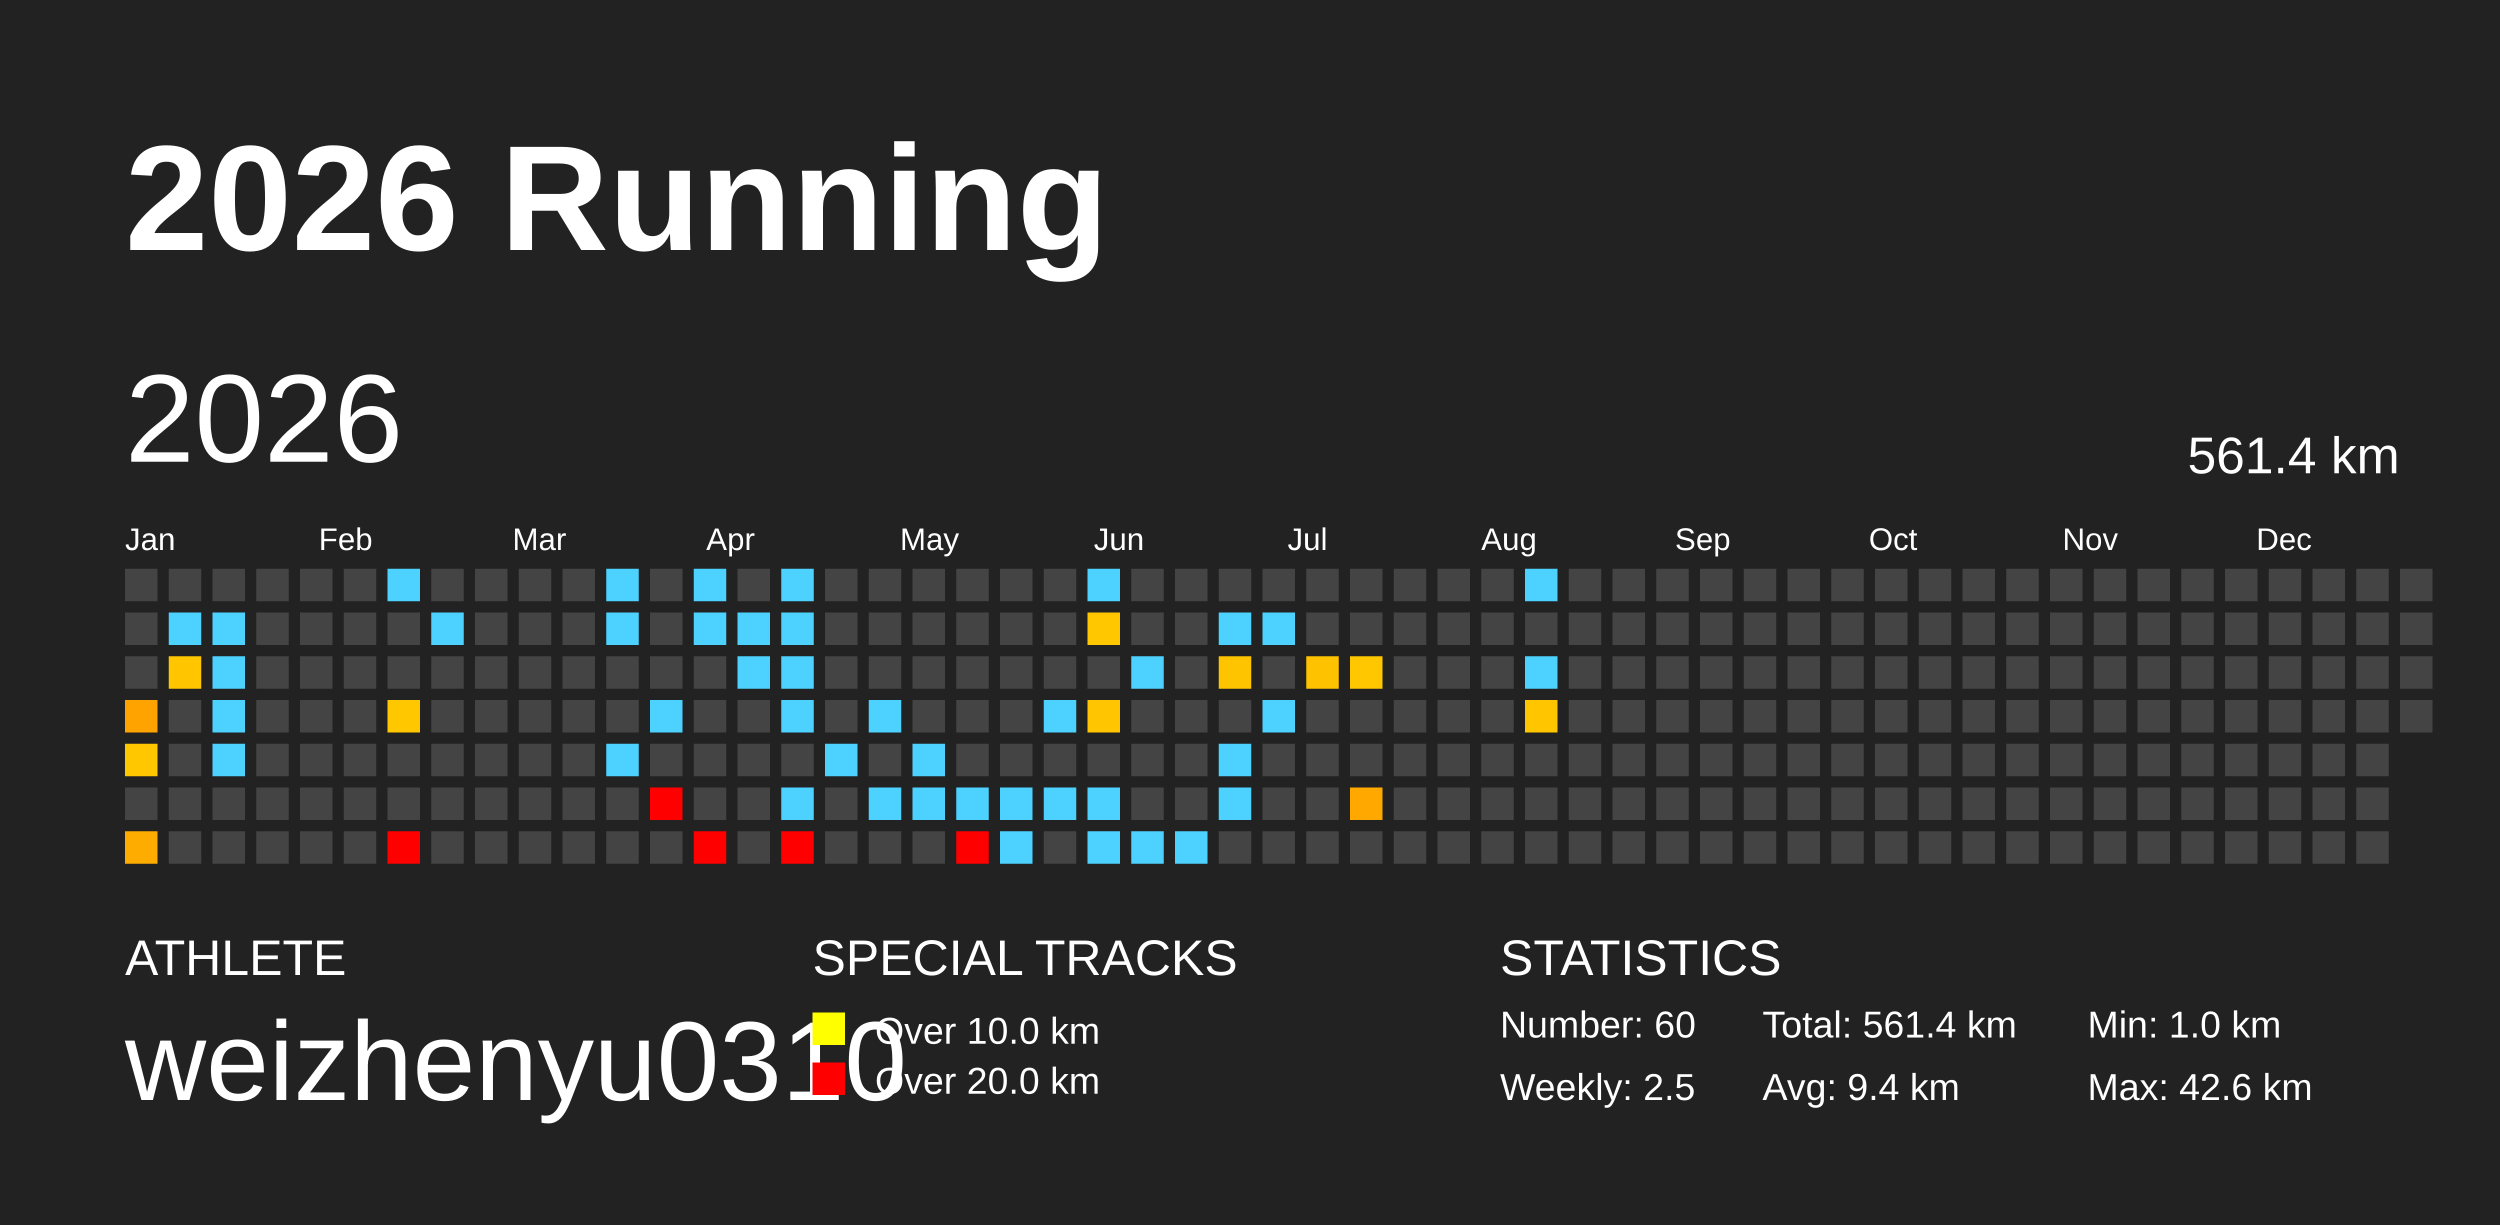
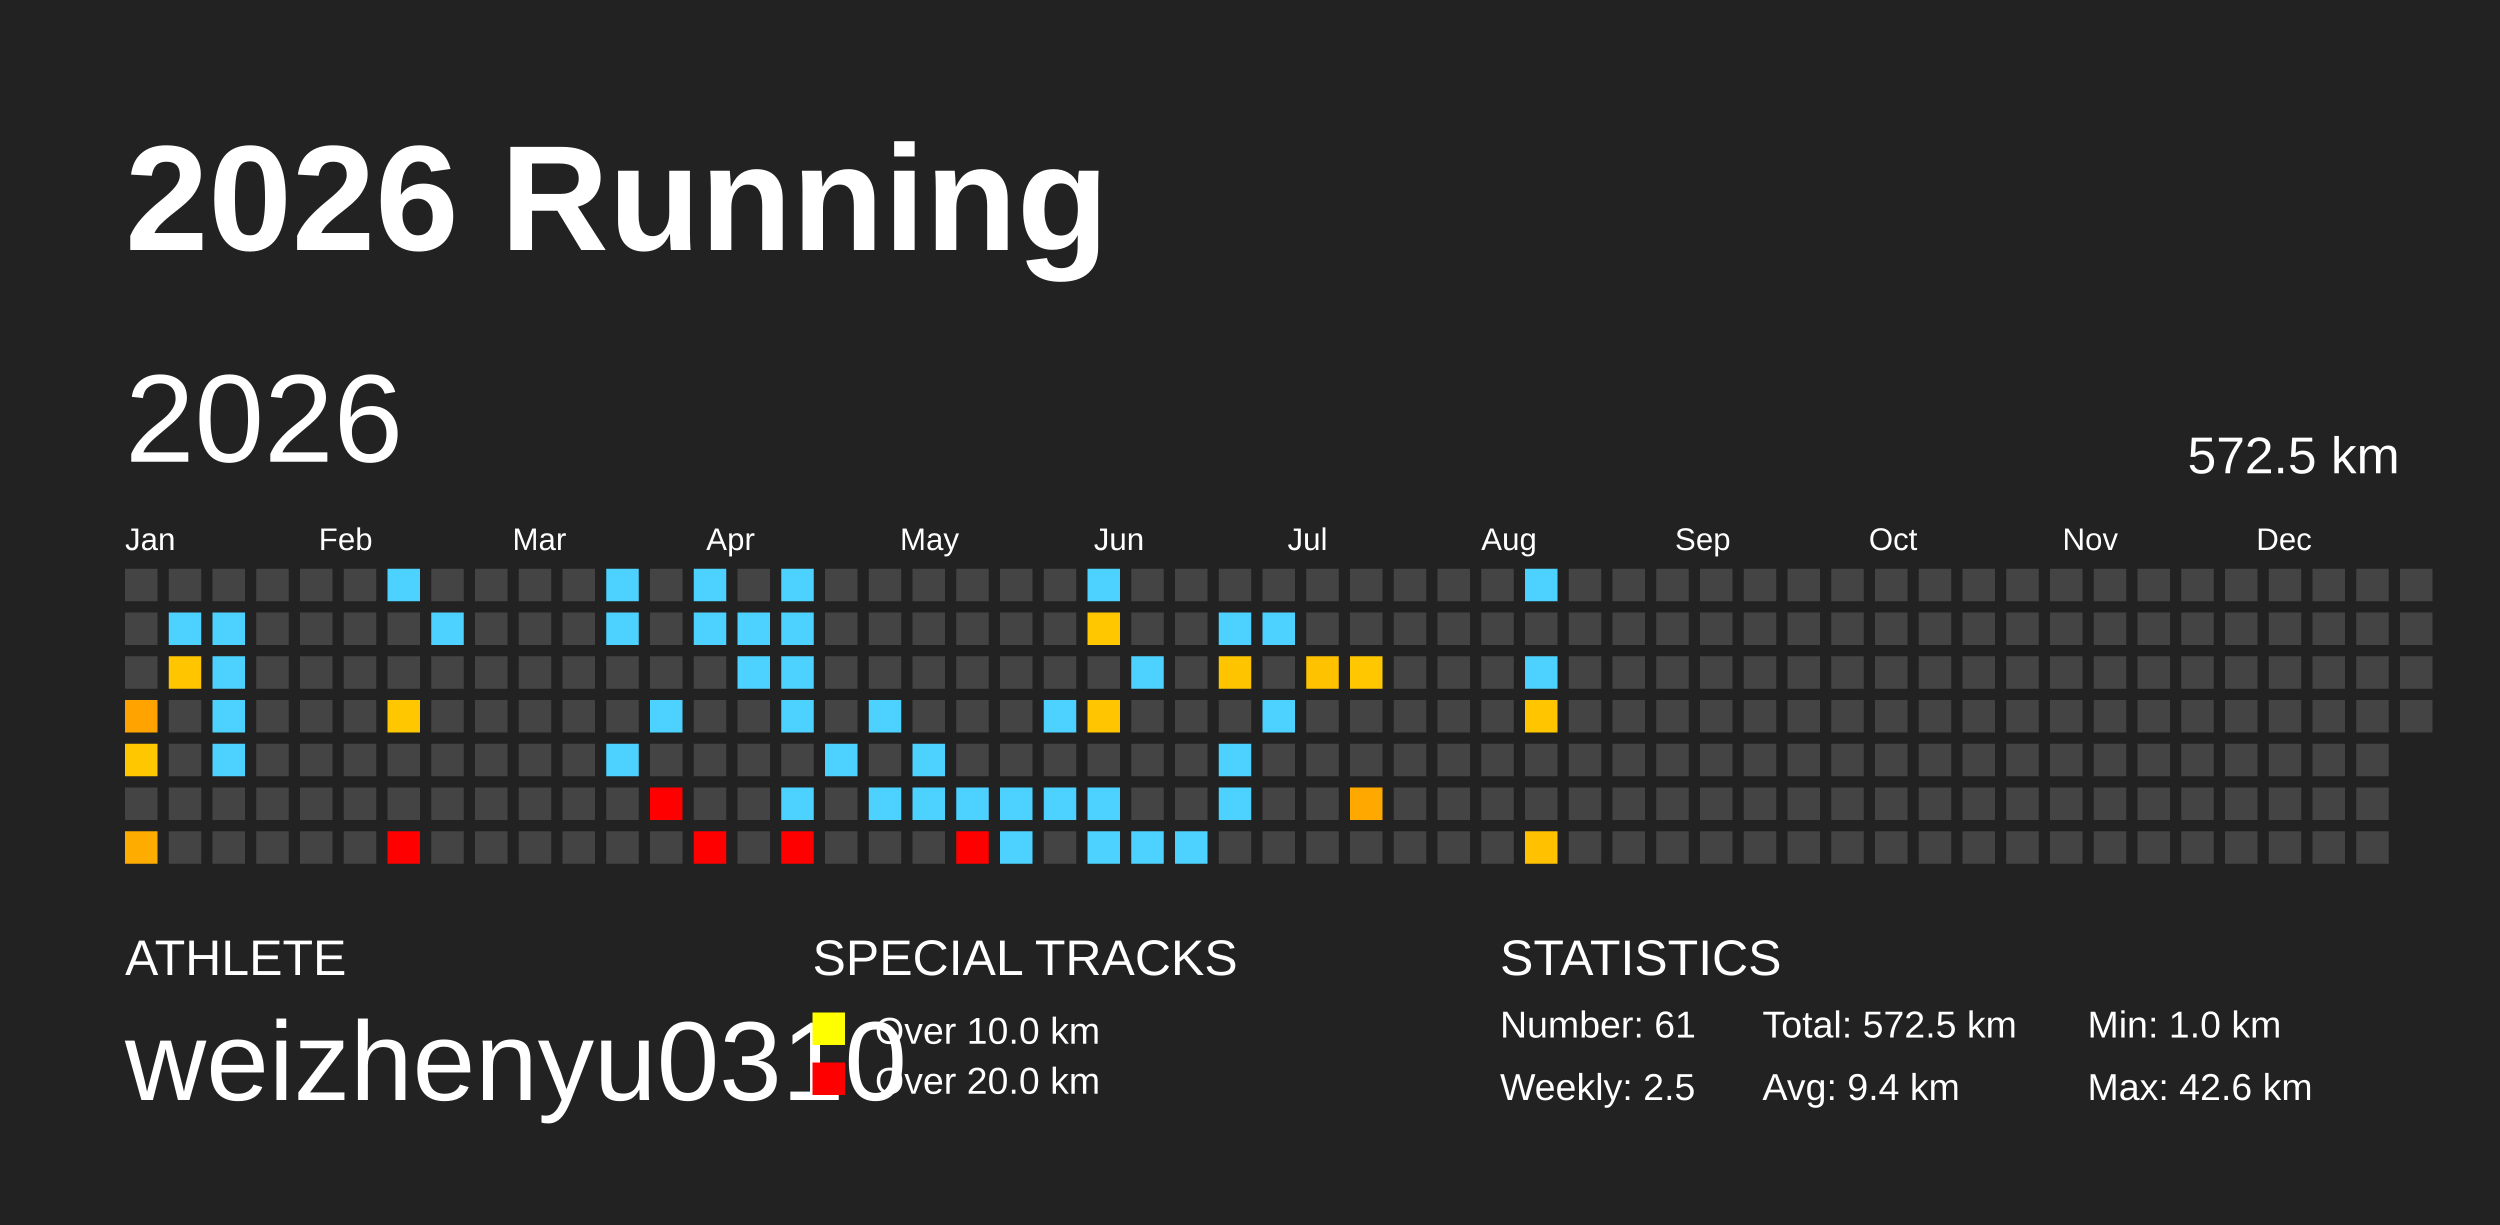
<svg xmlns="http://www.w3.org/2000/svg" baseProfile="full" height="98mm" version="1.1" viewBox="0,0,200,98" width="200mm">
  <defs />
  <rect fill="#222222" height="98" width="200" x="0" y="0" />
  <text fill="#FFFFFF" style="font-size:12px; font-family:Arial; font-weight:bold;" x="10" y="20">2026 Running</text>
  <text fill="#FFFFFF" style="font-size:4px; font-family:Arial" x="10" y="78">ATHLETE</text>
  <text fill="#FFFFFF" style="font-size:9px; font-family:Arial" x="10" y="88">weizhenyu0310</text>
  <text fill="#FFFFFF" style="font-size:4px; font-family:Arial" x="65" y="78">SPECIAL TRACKS</text>
  <rect fill="yellow" height="2.6" width="2.6" x="65" y="81" />
  <text fill="#FFFFFF" style="font-size:3px; font-family:Arial" x="70" y="83.5">Over 10.0 km</text>
  <rect fill="red" height="2.6" width="2.6" x="65" y="85" />
  <text fill="#FFFFFF" style="font-size:3px; font-family:Arial" x="70" y="87.5">Over 20.0 km</text>
  <text fill="#FFFFFF" style="font-size:4px; font-family:Arial" x="120" y="78">STATISTICS</text>
-   <text fill="#FFFFFF" style="font-size:3px; font-family:Arial" x="120" y="83">Number: 60</text>
+   <text fill="#FFFFFF" style="font-size:3px; font-family:Arial" x="120" y="83">Number: 61</text>
  <text fill="#FFFFFF" style="font-size:3px; font-family:Arial" x="120" y="88">Weekly: 2.5</text>
-   <text fill="#FFFFFF" style="font-size:3px; font-family:Arial" x="141" y="83">Total: 561.4 km</text>
+   <text fill="#FFFFFF" style="font-size:3px; font-family:Arial" x="141" y="83">Total: 572.5 km</text>
  <text fill="#FFFFFF" style="font-size:3px; font-family:Arial" x="141" y="88">Avg: 9.4 km</text>
  <text fill="#FFFFFF" style="font-size:3px; font-family:Arial" x="167" y="83">Min: 1.0 km</text>
  <text fill="#FFFFFF" style="font-size:3px; font-family:Arial" x="167" y="88">Max: 42.6 km</text>
  <text dominant-baseline="hanging" fill="#FFFFFF" style="font-size:10.0px; font-family:Arial;" x="10" y="30">2026</text>
-   <text dominant-baseline="hanging" fill="#FFFFFF" style="font-size:4.125px; font-family:Arial;" x="175" y="35">561.4 km</text>
+   <text dominant-baseline="hanging" fill="#FFFFFF" style="font-size:4.125px; font-family:Arial;" x="175" y="35">572.5 km</text>
  <text fill="#FFFFFF" style="font-size:2.5px; font-family:Arial" x="10.0" y="44">Jan</text>
  <text fill="#FFFFFF" style="font-size:2.5px; font-family:Arial" x="25.5" y="44">Feb</text>
  <text fill="#FFFFFF" style="font-size:2.5px; font-family:Arial" x="41.0" y="44">Mar</text>
  <text fill="#FFFFFF" style="font-size:2.5px; font-family:Arial" x="56.5" y="44">Apr</text>
  <text fill="#FFFFFF" style="font-size:2.5px; font-family:Arial" x="72.0" y="44">May</text>
  <text fill="#FFFFFF" style="font-size:2.5px; font-family:Arial" x="87.5" y="44">Jun</text>
  <text fill="#FFFFFF" style="font-size:2.5px; font-family:Arial" x="103.0" y="44">Jul</text>
  <text fill="#FFFFFF" style="font-size:2.5px; font-family:Arial" x="118.5" y="44">Aug</text>
  <text fill="#FFFFFF" style="font-size:2.5px; font-family:Arial" x="134.0" y="44">Sep</text>
  <text fill="#FFFFFF" style="font-size:2.5px; font-family:Arial" x="149.5" y="44">Oct</text>
  <text fill="#FFFFFF" style="font-size:2.5px; font-family:Arial" x="165.0" y="44">Nov</text>
  <text fill="#FFFFFF" style="font-size:2.5px; font-family:Arial" x="180.5" y="44">Dec</text>
  <rect fill="#444444" height="2.6" width="2.6" x="10.0" y="45.5" />
  <rect fill="#444444" height="2.6" width="2.6" x="10.0" y="49.0" />
  <rect fill="#444444" height="2.6" width="2.6" x="10.0" y="52.5" />
  <rect fill="#ffa300" height="2.6" width="2.6" x="10.0" y="56.0" />
  <rect fill="#ffc700" height="2.6" width="2.6" x="10.0" y="59.5" />
  <rect fill="#444444" height="2.6" width="2.6" x="10.0" y="63.0" />
  <rect fill="#ffac00" height="2.6" width="2.6" x="10.0" y="66.5" />
  <rect fill="#444444" height="2.6" width="2.6" x="13.5" y="45.5" />
  <rect fill="#4dd2ff" height="2.6" width="2.6" x="13.5" y="49.0" />
  <rect fill="#ffc600" height="2.6" width="2.6" x="13.5" y="52.5" />
  <rect fill="#444444" height="2.6" width="2.6" x="13.5" y="56.0" />
  <rect fill="#444444" height="2.6" width="2.6" x="13.5" y="59.5" />
  <rect fill="#444444" height="2.6" width="2.6" x="13.5" y="63.0" />
  <rect fill="#444444" height="2.6" width="2.6" x="13.5" y="66.5" />
  <rect fill="#444444" height="2.6" width="2.6" x="17.0" y="45.5" />
  <rect fill="#4dd2ff" height="2.6" width="2.6" x="17.0" y="49.0" />
  <rect fill="#4dd2ff" height="2.6" width="2.6" x="17.0" y="52.5" />
  <rect fill="#4dd2ff" height="2.6" width="2.6" x="17.0" y="56.0" />
  <rect fill="#4dd2ff" height="2.6" width="2.6" x="17.0" y="59.5" />
  <rect fill="#444444" height="2.6" width="2.6" x="17.0" y="63.0" />
  <rect fill="#444444" height="2.6" width="2.6" x="17.0" y="66.5" />
  <rect fill="#444444" height="2.6" width="2.6" x="20.5" y="45.5" />
  <rect fill="#444444" height="2.6" width="2.6" x="20.5" y="49.0" />
  <rect fill="#444444" height="2.6" width="2.6" x="20.5" y="52.5" />
  <rect fill="#444444" height="2.6" width="2.6" x="20.5" y="56.0" />
  <rect fill="#444444" height="2.6" width="2.6" x="20.5" y="59.5" />
  <rect fill="#444444" height="2.6" width="2.6" x="20.5" y="63.0" />
  <rect fill="#444444" height="2.6" width="2.6" x="20.5" y="66.5" />
  <rect fill="#444444" height="2.6" width="2.6" x="24.0" y="45.5" />
  <rect fill="#444444" height="2.6" width="2.6" x="24.0" y="49.0" />
  <rect fill="#444444" height="2.6" width="2.6" x="24.0" y="52.5" />
  <rect fill="#444444" height="2.6" width="2.6" x="24.0" y="56.0" />
  <rect fill="#444444" height="2.6" width="2.6" x="24.0" y="59.5" />
  <rect fill="#444444" height="2.6" width="2.6" x="24.0" y="63.0" />
  <rect fill="#444444" height="2.6" width="2.6" x="24.0" y="66.5" />
  <rect fill="#444444" height="2.6" width="2.6" x="27.5" y="45.5" />
  <rect fill="#444444" height="2.6" width="2.6" x="27.5" y="49.0" />
  <rect fill="#444444" height="2.6" width="2.6" x="27.5" y="52.5" />
  <rect fill="#444444" height="2.6" width="2.6" x="27.5" y="56.0" />
  <rect fill="#444444" height="2.6" width="2.6" x="27.5" y="59.5" />
  <rect fill="#444444" height="2.6" width="2.6" x="27.5" y="63.0" />
  <rect fill="#444444" height="2.6" width="2.6" x="27.5" y="66.5" />
  <rect fill="#4dd2ff" height="2.6" width="2.6" x="31.0" y="45.5" />
  <rect fill="#444444" height="2.6" width="2.6" x="31.0" y="49.0" />
  <rect fill="#444444" height="2.6" width="2.6" x="31.0" y="52.5" />
  <rect fill="#ffc700" height="2.6" width="2.6" x="31.0" y="56.0" />
  <rect fill="#444444" height="2.6" width="2.6" x="31.0" y="59.5" />
  <rect fill="#444444" height="2.6" width="2.6" x="31.0" y="63.0" />
  <rect fill="red" height="2.6" width="2.6" x="31.0" y="66.5" />
  <rect fill="#444444" height="2.6" width="2.6" x="34.5" y="45.5" />
  <rect fill="#4dd2ff" height="2.6" width="2.6" x="34.5" y="49.0" />
  <rect fill="#444444" height="2.6" width="2.6" x="34.5" y="52.5" />
  <rect fill="#444444" height="2.6" width="2.6" x="34.5" y="56.0" />
  <rect fill="#444444" height="2.6" width="2.6" x="34.5" y="59.5" />
  <rect fill="#444444" height="2.6" width="2.6" x="34.5" y="63.0" />
  <rect fill="#444444" height="2.6" width="2.6" x="34.5" y="66.5" />
  <rect fill="#444444" height="2.6" width="2.6" x="38.0" y="45.5" />
  <rect fill="#444444" height="2.6" width="2.6" x="38.0" y="49.0" />
  <rect fill="#444444" height="2.6" width="2.6" x="38.0" y="52.5" />
  <rect fill="#444444" height="2.6" width="2.6" x="38.0" y="56.0" />
  <rect fill="#444444" height="2.6" width="2.6" x="38.0" y="59.5" />
  <rect fill="#444444" height="2.6" width="2.6" x="38.0" y="63.0" />
  <rect fill="#444444" height="2.6" width="2.6" x="38.0" y="66.5" />
  <rect fill="#444444" height="2.6" width="2.6" x="41.5" y="45.5" />
  <rect fill="#444444" height="2.6" width="2.6" x="41.5" y="49.0" />
  <rect fill="#444444" height="2.6" width="2.6" x="41.5" y="52.5" />
  <rect fill="#444444" height="2.6" width="2.6" x="41.5" y="56.0" />
  <rect fill="#444444" height="2.6" width="2.6" x="41.5" y="59.5" />
  <rect fill="#444444" height="2.6" width="2.6" x="41.5" y="63.0" />
  <rect fill="#444444" height="2.6" width="2.6" x="41.5" y="66.5" />
  <rect fill="#444444" height="2.6" width="2.6" x="45.0" y="45.5" />
  <rect fill="#444444" height="2.6" width="2.6" x="45.0" y="49.0" />
  <rect fill="#444444" height="2.6" width="2.6" x="45.0" y="52.5" />
  <rect fill="#444444" height="2.6" width="2.6" x="45.0" y="56.0" />
  <rect fill="#444444" height="2.6" width="2.6" x="45.0" y="59.5" />
  <rect fill="#444444" height="2.6" width="2.6" x="45.0" y="63.0" />
  <rect fill="#444444" height="2.6" width="2.6" x="45.0" y="66.5" />
  <rect fill="#4dd2ff" height="2.6" width="2.6" x="48.5" y="45.5" />
  <rect fill="#4dd2ff" height="2.6" width="2.6" x="48.5" y="49.0" />
  <rect fill="#444444" height="2.6" width="2.6" x="48.5" y="52.5" />
  <rect fill="#444444" height="2.6" width="2.6" x="48.5" y="56.0" />
  <rect fill="#4dd2ff" height="2.6" width="2.6" x="48.5" y="59.5" />
  <rect fill="#444444" height="2.6" width="2.6" x="48.5" y="63.0" />
  <rect fill="#444444" height="2.6" width="2.6" x="48.5" y="66.5" />
  <rect fill="#444444" height="2.6" width="2.6" x="52.0" y="45.5" />
  <rect fill="#444444" height="2.6" width="2.6" x="52.0" y="49.0" />
  <rect fill="#444444" height="2.6" width="2.6" x="52.0" y="52.5" />
  <rect fill="#4dd2ff" height="2.6" width="2.6" x="52.0" y="56.0" />
  <rect fill="#444444" height="2.6" width="2.6" x="52.0" y="59.5" />
  <rect fill="red" height="2.6" width="2.6" x="52.0" y="63.0" />
  <rect fill="#444444" height="2.6" width="2.6" x="52.0" y="66.5" />
  <rect fill="#4dd2ff" height="2.6" width="2.6" x="55.5" y="45.5" />
  <rect fill="#4dd2ff" height="2.6" width="2.6" x="55.5" y="49.0" />
  <rect fill="#444444" height="2.6" width="2.6" x="55.5" y="52.5" />
  <rect fill="#444444" height="2.6" width="2.6" x="55.5" y="56.0" />
  <rect fill="#444444" height="2.6" width="2.6" x="55.5" y="59.5" />
  <rect fill="#444444" height="2.6" width="2.6" x="55.5" y="63.0" />
  <rect fill="red" height="2.6" width="2.6" x="55.5" y="66.5" />
  <rect fill="#444444" height="2.6" width="2.6" x="59.0" y="45.5" />
  <rect fill="#4dd2ff" height="2.6" width="2.6" x="59.0" y="49.0" />
  <rect fill="#4dd2ff" height="2.6" width="2.6" x="59.0" y="52.5" />
  <rect fill="#444444" height="2.6" width="2.6" x="59.0" y="56.0" />
  <rect fill="#444444" height="2.6" width="2.6" x="59.0" y="59.5" />
  <rect fill="#444444" height="2.6" width="2.6" x="59.0" y="63.0" />
  <rect fill="#444444" height="2.6" width="2.6" x="59.0" y="66.5" />
  <rect fill="#4dd2ff" height="2.6" width="2.6" x="62.5" y="45.5" />
  <rect fill="#4dd2ff" height="2.6" width="2.6" x="62.5" y="49.0" />
  <rect fill="#4dd2ff" height="2.6" width="2.6" x="62.5" y="52.5" />
  <rect fill="#4dd2ff" height="2.6" width="2.6" x="62.5" y="56.0" />
  <rect fill="#444444" height="2.6" width="2.6" x="62.5" y="59.5" />
  <rect fill="#4dd2ff" height="2.6" width="2.6" x="62.5" y="63.0" />
  <rect fill="red" height="2.6" width="2.6" x="62.5" y="66.5" />
  <rect fill="#444444" height="2.6" width="2.6" x="66.0" y="45.5" />
  <rect fill="#444444" height="2.6" width="2.6" x="66.0" y="49.0" />
  <rect fill="#444444" height="2.6" width="2.6" x="66.0" y="52.5" />
  <rect fill="#444444" height="2.6" width="2.6" x="66.0" y="56.0" />
  <rect fill="#4dd2ff" height="2.6" width="2.6" x="66.0" y="59.5" />
  <rect fill="#444444" height="2.6" width="2.6" x="66.0" y="63.0" />
  <rect fill="#444444" height="2.6" width="2.6" x="66.0" y="66.5" />
  <rect fill="#444444" height="2.6" width="2.6" x="69.5" y="45.5" />
  <rect fill="#444444" height="2.6" width="2.6" x="69.5" y="49.0" />
  <rect fill="#444444" height="2.6" width="2.6" x="69.5" y="52.5" />
  <rect fill="#4dd2ff" height="2.6" width="2.6" x="69.5" y="56.0" />
  <rect fill="#444444" height="2.6" width="2.6" x="69.5" y="59.5" />
  <rect fill="#4dd2ff" height="2.6" width="2.6" x="69.5" y="63.0" />
  <rect fill="#444444" height="2.6" width="2.6" x="69.5" y="66.5" />
  <rect fill="#444444" height="2.6" width="2.6" x="73.0" y="45.5" />
  <rect fill="#444444" height="2.6" width="2.6" x="73.0" y="49.0" />
  <rect fill="#444444" height="2.6" width="2.6" x="73.0" y="52.5" />
  <rect fill="#444444" height="2.6" width="2.6" x="73.0" y="56.0" />
  <rect fill="#4dd2ff" height="2.6" width="2.6" x="73.0" y="59.5" />
  <rect fill="#4dd2ff" height="2.6" width="2.6" x="73.0" y="63.0" />
  <rect fill="#444444" height="2.6" width="2.6" x="73.0" y="66.5" />
  <rect fill="#444444" height="2.6" width="2.6" x="76.5" y="45.5" />
  <rect fill="#444444" height="2.6" width="2.6" x="76.5" y="49.0" />
  <rect fill="#444444" height="2.6" width="2.6" x="76.5" y="52.5" />
  <rect fill="#444444" height="2.6" width="2.6" x="76.5" y="56.0" />
  <rect fill="#444444" height="2.6" width="2.6" x="76.5" y="59.5" />
  <rect fill="#4dd2ff" height="2.6" width="2.6" x="76.5" y="63.0" />
  <rect fill="red" height="2.6" width="2.6" x="76.5" y="66.5" />
  <rect fill="#444444" height="2.6" width="2.6" x="80.0" y="45.5" />
  <rect fill="#444444" height="2.6" width="2.6" x="80.0" y="49.0" />
  <rect fill="#444444" height="2.6" width="2.6" x="80.0" y="52.5" />
  <rect fill="#444444" height="2.6" width="2.6" x="80.0" y="56.0" />
  <rect fill="#444444" height="2.6" width="2.6" x="80.0" y="59.5" />
  <rect fill="#4dd2ff" height="2.6" width="2.6" x="80.0" y="63.0" />
  <rect fill="#4dd2ff" height="2.6" width="2.6" x="80.0" y="66.5" />
  <rect fill="#444444" height="2.6" width="2.6" x="83.5" y="45.5" />
  <rect fill="#444444" height="2.6" width="2.6" x="83.5" y="49.0" />
  <rect fill="#444444" height="2.6" width="2.6" x="83.5" y="52.5" />
  <rect fill="#4dd2ff" height="2.6" width="2.6" x="83.5" y="56.0" />
  <rect fill="#444444" height="2.6" width="2.6" x="83.5" y="59.5" />
  <rect fill="#4dd2ff" height="2.6" width="2.6" x="83.5" y="63.0" />
  <rect fill="#444444" height="2.6" width="2.6" x="83.5" y="66.5" />
  <rect fill="#4dd2ff" height="2.6" width="2.6" x="87.0" y="45.5" />
  <rect fill="#ffc700" height="2.6" width="2.6" x="87.0" y="49.0" />
  <rect fill="#444444" height="2.6" width="2.6" x="87.0" y="52.5" />
  <rect fill="#ffc500" height="2.6" width="2.6" x="87.0" y="56.0" />
  <rect fill="#444444" height="2.6" width="2.6" x="87.0" y="59.5" />
  <rect fill="#4dd2ff" height="2.6" width="2.6" x="87.0" y="63.0" />
  <rect fill="#4dd2ff" height="2.6" width="2.6" x="87.0" y="66.5" />
  <rect fill="#444444" height="2.6" width="2.6" x="90.5" y="45.5" />
  <rect fill="#444444" height="2.6" width="2.6" x="90.5" y="49.0" />
  <rect fill="#4dd2ff" height="2.6" width="2.6" x="90.5" y="52.5" />
  <rect fill="#444444" height="2.6" width="2.6" x="90.5" y="56.0" />
  <rect fill="#444444" height="2.6" width="2.6" x="90.5" y="59.5" />
  <rect fill="#444444" height="2.6" width="2.6" x="90.5" y="63.0" />
  <rect fill="#4dd2ff" height="2.6" width="2.6" x="90.5" y="66.5" />
  <rect fill="#444444" height="2.6" width="2.6" x="94.0" y="45.5" />
  <rect fill="#444444" height="2.6" width="2.6" x="94.0" y="49.0" />
  <rect fill="#444444" height="2.6" width="2.6" x="94.0" y="52.5" />
  <rect fill="#444444" height="2.6" width="2.6" x="94.0" y="56.0" />
  <rect fill="#444444" height="2.6" width="2.6" x="94.0" y="59.5" />
  <rect fill="#444444" height="2.6" width="2.6" x="94.0" y="63.0" />
  <rect fill="#4dd2ff" height="2.6" width="2.6" x="94.0" y="66.5" />
  <rect fill="#444444" height="2.6" width="2.6" x="97.5" y="45.5" />
  <rect fill="#4dd2ff" height="2.6" width="2.6" x="97.5" y="49.0" />
  <rect fill="#ffc400" height="2.6" width="2.6" x="97.5" y="52.5" />
  <rect fill="#444444" height="2.6" width="2.6" x="97.5" y="56.0" />
  <rect fill="#4dd2ff" height="2.6" width="2.6" x="97.5" y="59.5" />
  <rect fill="#4dd2ff" height="2.6" width="2.6" x="97.5" y="63.0" />
  <rect fill="#444444" height="2.6" width="2.6" x="97.5" y="66.5" />
  <rect fill="#444444" height="2.6" width="2.6" x="101.0" y="45.5" />
  <rect fill="#4dd2ff" height="2.6" width="2.6" x="101.0" y="49.0" />
  <rect fill="#444444" height="2.6" width="2.6" x="101.0" y="52.5" />
  <rect fill="#4dd2ff" height="2.6" width="2.6" x="101.0" y="56.0" />
  <rect fill="#444444" height="2.6" width="2.6" x="101.0" y="59.5" />
  <rect fill="#444444" height="2.6" width="2.6" x="101.0" y="63.0" />
  <rect fill="#444444" height="2.6" width="2.6" x="101.0" y="66.5" />
  <rect fill="#444444" height="2.6" width="2.6" x="104.5" y="45.5" />
  <rect fill="#444444" height="2.6" width="2.6" x="104.5" y="49.0" />
  <rect fill="#ffc200" height="2.6" width="2.6" x="104.5" y="52.5" />
  <rect fill="#444444" height="2.6" width="2.6" x="104.5" y="56.0" />
  <rect fill="#444444" height="2.6" width="2.6" x="104.5" y="59.5" />
  <rect fill="#444444" height="2.6" width="2.6" x="104.5" y="63.0" />
  <rect fill="#444444" height="2.6" width="2.6" x="104.5" y="66.5" />
  <rect fill="#444444" height="2.6" width="2.6" x="108.0" y="45.5" />
  <rect fill="#444444" height="2.6" width="2.6" x="108.0" y="49.0" />
  <rect fill="#ffc700" height="2.6" width="2.6" x="108.0" y="52.5" />
  <rect fill="#444444" height="2.6" width="2.6" x="108.0" y="56.0" />
  <rect fill="#444444" height="2.6" width="2.6" x="108.0" y="59.5" />
  <rect fill="#ffa900" height="2.6" width="2.6" x="108.0" y="63.0" />
  <rect fill="#444444" height="2.6" width="2.6" x="108.0" y="66.5" />
  <rect fill="#444444" height="2.6" width="2.6" x="111.5" y="45.5" />
  <rect fill="#444444" height="2.6" width="2.6" x="111.5" y="49.0" />
  <rect fill="#444444" height="2.6" width="2.6" x="111.5" y="52.5" />
  <rect fill="#444444" height="2.6" width="2.6" x="111.5" y="56.0" />
  <rect fill="#444444" height="2.6" width="2.6" x="111.5" y="59.5" />
  <rect fill="#444444" height="2.6" width="2.6" x="111.5" y="63.0" />
  <rect fill="#444444" height="2.6" width="2.6" x="111.5" y="66.5" />
  <rect fill="#444444" height="2.6" width="2.6" x="115.0" y="45.5" />
  <rect fill="#444444" height="2.6" width="2.6" x="115.0" y="49.0" />
  <rect fill="#444444" height="2.6" width="2.6" x="115.0" y="52.5" />
  <rect fill="#444444" height="2.6" width="2.6" x="115.0" y="56.0" />
  <rect fill="#444444" height="2.6" width="2.6" x="115.0" y="59.5" />
  <rect fill="#444444" height="2.6" width="2.6" x="115.0" y="63.0" />
  <rect fill="#444444" height="2.6" width="2.6" x="115.0" y="66.5" />
  <rect fill="#444444" height="2.6" width="2.6" x="118.5" y="45.5" />
  <rect fill="#444444" height="2.6" width="2.6" x="118.5" y="49.0" />
  <rect fill="#444444" height="2.6" width="2.6" x="118.5" y="52.5" />
  <rect fill="#444444" height="2.6" width="2.6" x="118.5" y="56.0" />
  <rect fill="#444444" height="2.6" width="2.6" x="118.5" y="59.5" />
  <rect fill="#444444" height="2.6" width="2.6" x="118.5" y="63.0" />
  <rect fill="#444444" height="2.6" width="2.6" x="118.5" y="66.5" />
  <rect fill="#4dd2ff" height="2.6" width="2.6" x="122.0" y="45.5" />
  <rect fill="#444444" height="2.6" width="2.6" x="122.0" y="49.0" />
  <rect fill="#4dd2ff" height="2.6" width="2.6" x="122.0" y="52.5" />
  <rect fill="#ffc600" height="2.6" width="2.6" x="122.0" y="56.0" />
  <rect fill="#444444" height="2.6" width="2.6" x="122.0" y="59.5" />
  <rect fill="#444444" height="2.6" width="2.6" x="122.0" y="63.0" />
-   <rect fill="#444444" height="2.6" width="2.6" x="122.0" y="66.5" />
+   <rect fill="#ffc100" height="2.6" width="2.6" x="122.0" y="66.5" />
  <rect fill="#444444" height="2.6" width="2.6" x="125.5" y="45.5" />
  <rect fill="#444444" height="2.6" width="2.6" x="125.5" y="49.0" />
  <rect fill="#444444" height="2.6" width="2.6" x="125.5" y="52.5" />
  <rect fill="#444444" height="2.6" width="2.6" x="125.5" y="56.0" />
  <rect fill="#444444" height="2.6" width="2.6" x="125.5" y="59.5" />
  <rect fill="#444444" height="2.6" width="2.6" x="125.5" y="63.0" />
  <rect fill="#444444" height="2.6" width="2.6" x="125.5" y="66.5" />
  <rect fill="#444444" height="2.6" width="2.6" x="129.0" y="45.5" />
  <rect fill="#444444" height="2.6" width="2.6" x="129.0" y="49.0" />
  <rect fill="#444444" height="2.6" width="2.6" x="129.0" y="52.5" />
  <rect fill="#444444" height="2.6" width="2.6" x="129.0" y="56.0" />
  <rect fill="#444444" height="2.6" width="2.6" x="129.0" y="59.5" />
  <rect fill="#444444" height="2.6" width="2.6" x="129.0" y="63.0" />
  <rect fill="#444444" height="2.6" width="2.6" x="129.0" y="66.5" />
  <rect fill="#444444" height="2.6" width="2.6" x="132.5" y="45.5" />
  <rect fill="#444444" height="2.6" width="2.6" x="132.5" y="49.0" />
  <rect fill="#444444" height="2.6" width="2.6" x="132.5" y="52.5" />
  <rect fill="#444444" height="2.6" width="2.6" x="132.5" y="56.0" />
  <rect fill="#444444" height="2.6" width="2.6" x="132.5" y="59.5" />
  <rect fill="#444444" height="2.6" width="2.6" x="132.5" y="63.0" />
  <rect fill="#444444" height="2.6" width="2.6" x="132.5" y="66.5" />
  <rect fill="#444444" height="2.6" width="2.6" x="136.0" y="45.5" />
  <rect fill="#444444" height="2.6" width="2.6" x="136.0" y="49.0" />
  <rect fill="#444444" height="2.6" width="2.6" x="136.0" y="52.5" />
  <rect fill="#444444" height="2.6" width="2.6" x="136.0" y="56.0" />
  <rect fill="#444444" height="2.6" width="2.6" x="136.0" y="59.5" />
  <rect fill="#444444" height="2.6" width="2.6" x="136.0" y="63.0" />
  <rect fill="#444444" height="2.6" width="2.6" x="136.0" y="66.5" />
  <rect fill="#444444" height="2.6" width="2.6" x="139.5" y="45.5" />
  <rect fill="#444444" height="2.6" width="2.6" x="139.5" y="49.0" />
  <rect fill="#444444" height="2.6" width="2.6" x="139.5" y="52.5" />
  <rect fill="#444444" height="2.6" width="2.6" x="139.5" y="56.0" />
  <rect fill="#444444" height="2.6" width="2.6" x="139.5" y="59.5" />
  <rect fill="#444444" height="2.6" width="2.6" x="139.5" y="63.0" />
  <rect fill="#444444" height="2.6" width="2.6" x="139.5" y="66.5" />
  <rect fill="#444444" height="2.6" width="2.6" x="143.0" y="45.5" />
  <rect fill="#444444" height="2.6" width="2.6" x="143.0" y="49.0" />
  <rect fill="#444444" height="2.6" width="2.6" x="143.0" y="52.5" />
  <rect fill="#444444" height="2.6" width="2.6" x="143.0" y="56.0" />
  <rect fill="#444444" height="2.6" width="2.6" x="143.0" y="59.5" />
  <rect fill="#444444" height="2.6" width="2.6" x="143.0" y="63.0" />
  <rect fill="#444444" height="2.6" width="2.6" x="143.0" y="66.5" />
  <rect fill="#444444" height="2.6" width="2.6" x="146.5" y="45.5" />
  <rect fill="#444444" height="2.6" width="2.6" x="146.5" y="49.0" />
  <rect fill="#444444" height="2.6" width="2.6" x="146.5" y="52.5" />
  <rect fill="#444444" height="2.6" width="2.6" x="146.5" y="56.0" />
  <rect fill="#444444" height="2.6" width="2.6" x="146.5" y="59.5" />
  <rect fill="#444444" height="2.6" width="2.6" x="146.5" y="63.0" />
  <rect fill="#444444" height="2.6" width="2.6" x="146.5" y="66.5" />
  <rect fill="#444444" height="2.6" width="2.6" x="150.0" y="45.5" />
  <rect fill="#444444" height="2.6" width="2.6" x="150.0" y="49.0" />
  <rect fill="#444444" height="2.6" width="2.6" x="150.0" y="52.5" />
  <rect fill="#444444" height="2.6" width="2.6" x="150.0" y="56.0" />
  <rect fill="#444444" height="2.6" width="2.6" x="150.0" y="59.5" />
  <rect fill="#444444" height="2.6" width="2.6" x="150.0" y="63.0" />
  <rect fill="#444444" height="2.6" width="2.6" x="150.0" y="66.5" />
  <rect fill="#444444" height="2.6" width="2.6" x="153.5" y="45.5" />
  <rect fill="#444444" height="2.6" width="2.6" x="153.5" y="49.0" />
  <rect fill="#444444" height="2.6" width="2.6" x="153.5" y="52.5" />
  <rect fill="#444444" height="2.6" width="2.6" x="153.5" y="56.0" />
  <rect fill="#444444" height="2.6" width="2.6" x="153.5" y="59.5" />
  <rect fill="#444444" height="2.6" width="2.6" x="153.5" y="63.0" />
  <rect fill="#444444" height="2.6" width="2.6" x="153.5" y="66.5" />
  <rect fill="#444444" height="2.6" width="2.6" x="157.0" y="45.5" />
  <rect fill="#444444" height="2.6" width="2.6" x="157.0" y="49.0" />
  <rect fill="#444444" height="2.6" width="2.6" x="157.0" y="52.5" />
  <rect fill="#444444" height="2.6" width="2.6" x="157.0" y="56.0" />
  <rect fill="#444444" height="2.6" width="2.6" x="157.0" y="59.5" />
  <rect fill="#444444" height="2.6" width="2.6" x="157.0" y="63.0" />
  <rect fill="#444444" height="2.6" width="2.6" x="157.0" y="66.5" />
  <rect fill="#444444" height="2.6" width="2.6" x="160.5" y="45.5" />
  <rect fill="#444444" height="2.6" width="2.6" x="160.5" y="49.0" />
  <rect fill="#444444" height="2.6" width="2.6" x="160.5" y="52.5" />
  <rect fill="#444444" height="2.6" width="2.6" x="160.5" y="56.0" />
  <rect fill="#444444" height="2.6" width="2.6" x="160.5" y="59.5" />
  <rect fill="#444444" height="2.6" width="2.6" x="160.5" y="63.0" />
  <rect fill="#444444" height="2.6" width="2.6" x="160.5" y="66.5" />
  <rect fill="#444444" height="2.6" width="2.6" x="164.0" y="45.5" />
  <rect fill="#444444" height="2.6" width="2.6" x="164.0" y="49.0" />
  <rect fill="#444444" height="2.6" width="2.6" x="164.0" y="52.5" />
  <rect fill="#444444" height="2.6" width="2.6" x="164.0" y="56.0" />
  <rect fill="#444444" height="2.6" width="2.6" x="164.0" y="59.5" />
  <rect fill="#444444" height="2.6" width="2.6" x="164.0" y="63.0" />
  <rect fill="#444444" height="2.6" width="2.6" x="164.0" y="66.5" />
  <rect fill="#444444" height="2.6" width="2.6" x="167.5" y="45.5" />
  <rect fill="#444444" height="2.6" width="2.6" x="167.5" y="49.0" />
  <rect fill="#444444" height="2.6" width="2.6" x="167.5" y="52.5" />
  <rect fill="#444444" height="2.6" width="2.6" x="167.5" y="56.0" />
  <rect fill="#444444" height="2.6" width="2.6" x="167.5" y="59.5" />
  <rect fill="#444444" height="2.6" width="2.6" x="167.5" y="63.0" />
  <rect fill="#444444" height="2.6" width="2.6" x="167.5" y="66.5" />
  <rect fill="#444444" height="2.6" width="2.6" x="171.0" y="45.5" />
  <rect fill="#444444" height="2.6" width="2.6" x="171.0" y="49.0" />
  <rect fill="#444444" height="2.6" width="2.6" x="171.0" y="52.5" />
  <rect fill="#444444" height="2.6" width="2.6" x="171.0" y="56.0" />
  <rect fill="#444444" height="2.6" width="2.6" x="171.0" y="59.5" />
  <rect fill="#444444" height="2.6" width="2.6" x="171.0" y="63.0" />
  <rect fill="#444444" height="2.6" width="2.6" x="171.0" y="66.5" />
  <rect fill="#444444" height="2.6" width="2.6" x="174.5" y="45.5" />
  <rect fill="#444444" height="2.6" width="2.6" x="174.5" y="49.0" />
  <rect fill="#444444" height="2.6" width="2.6" x="174.5" y="52.5" />
  <rect fill="#444444" height="2.6" width="2.6" x="174.5" y="56.0" />
  <rect fill="#444444" height="2.6" width="2.6" x="174.5" y="59.5" />
  <rect fill="#444444" height="2.6" width="2.6" x="174.5" y="63.0" />
  <rect fill="#444444" height="2.6" width="2.6" x="174.5" y="66.5" />
  <rect fill="#444444" height="2.6" width="2.6" x="178.0" y="45.5" />
  <rect fill="#444444" height="2.6" width="2.6" x="178.0" y="49.0" />
  <rect fill="#444444" height="2.6" width="2.6" x="178.0" y="52.5" />
  <rect fill="#444444" height="2.6" width="2.6" x="178.0" y="56.0" />
  <rect fill="#444444" height="2.6" width="2.6" x="178.0" y="59.5" />
  <rect fill="#444444" height="2.6" width="2.6" x="178.0" y="63.0" />
  <rect fill="#444444" height="2.6" width="2.6" x="178.0" y="66.5" />
  <rect fill="#444444" height="2.6" width="2.6" x="181.5" y="45.5" />
  <rect fill="#444444" height="2.6" width="2.6" x="181.5" y="49.0" />
  <rect fill="#444444" height="2.6" width="2.6" x="181.5" y="52.5" />
  <rect fill="#444444" height="2.6" width="2.6" x="181.5" y="56.0" />
  <rect fill="#444444" height="2.6" width="2.6" x="181.5" y="59.5" />
  <rect fill="#444444" height="2.6" width="2.6" x="181.5" y="63.0" />
  <rect fill="#444444" height="2.6" width="2.6" x="181.5" y="66.5" />
  <rect fill="#444444" height="2.6" width="2.6" x="185.0" y="45.5" />
  <rect fill="#444444" height="2.6" width="2.6" x="185.0" y="49.0" />
  <rect fill="#444444" height="2.6" width="2.6" x="185.0" y="52.5" />
  <rect fill="#444444" height="2.6" width="2.6" x="185.0" y="56.0" />
  <rect fill="#444444" height="2.6" width="2.6" x="185.0" y="59.5" />
  <rect fill="#444444" height="2.6" width="2.6" x="185.0" y="63.0" />
  <rect fill="#444444" height="2.6" width="2.6" x="185.0" y="66.5" />
  <rect fill="#444444" height="2.6" width="2.6" x="188.5" y="45.5" />
  <rect fill="#444444" height="2.6" width="2.6" x="188.5" y="49.0" />
  <rect fill="#444444" height="2.6" width="2.6" x="188.5" y="52.5" />
  <rect fill="#444444" height="2.6" width="2.6" x="188.5" y="56.0" />
  <rect fill="#444444" height="2.6" width="2.6" x="188.5" y="59.5" />
  <rect fill="#444444" height="2.6" width="2.6" x="188.5" y="63.0" />
  <rect fill="#444444" height="2.6" width="2.6" x="188.5" y="66.5" />
  <rect fill="#444444" height="2.6" width="2.6" x="192.0" y="45.5" />
  <rect fill="#444444" height="2.6" width="2.6" x="192.0" y="49.0" />
  <rect fill="#444444" height="2.6" width="2.6" x="192.0" y="52.5" />
  <rect fill="#444444" height="2.6" width="2.6" x="192.0" y="56.0" />
</svg>
